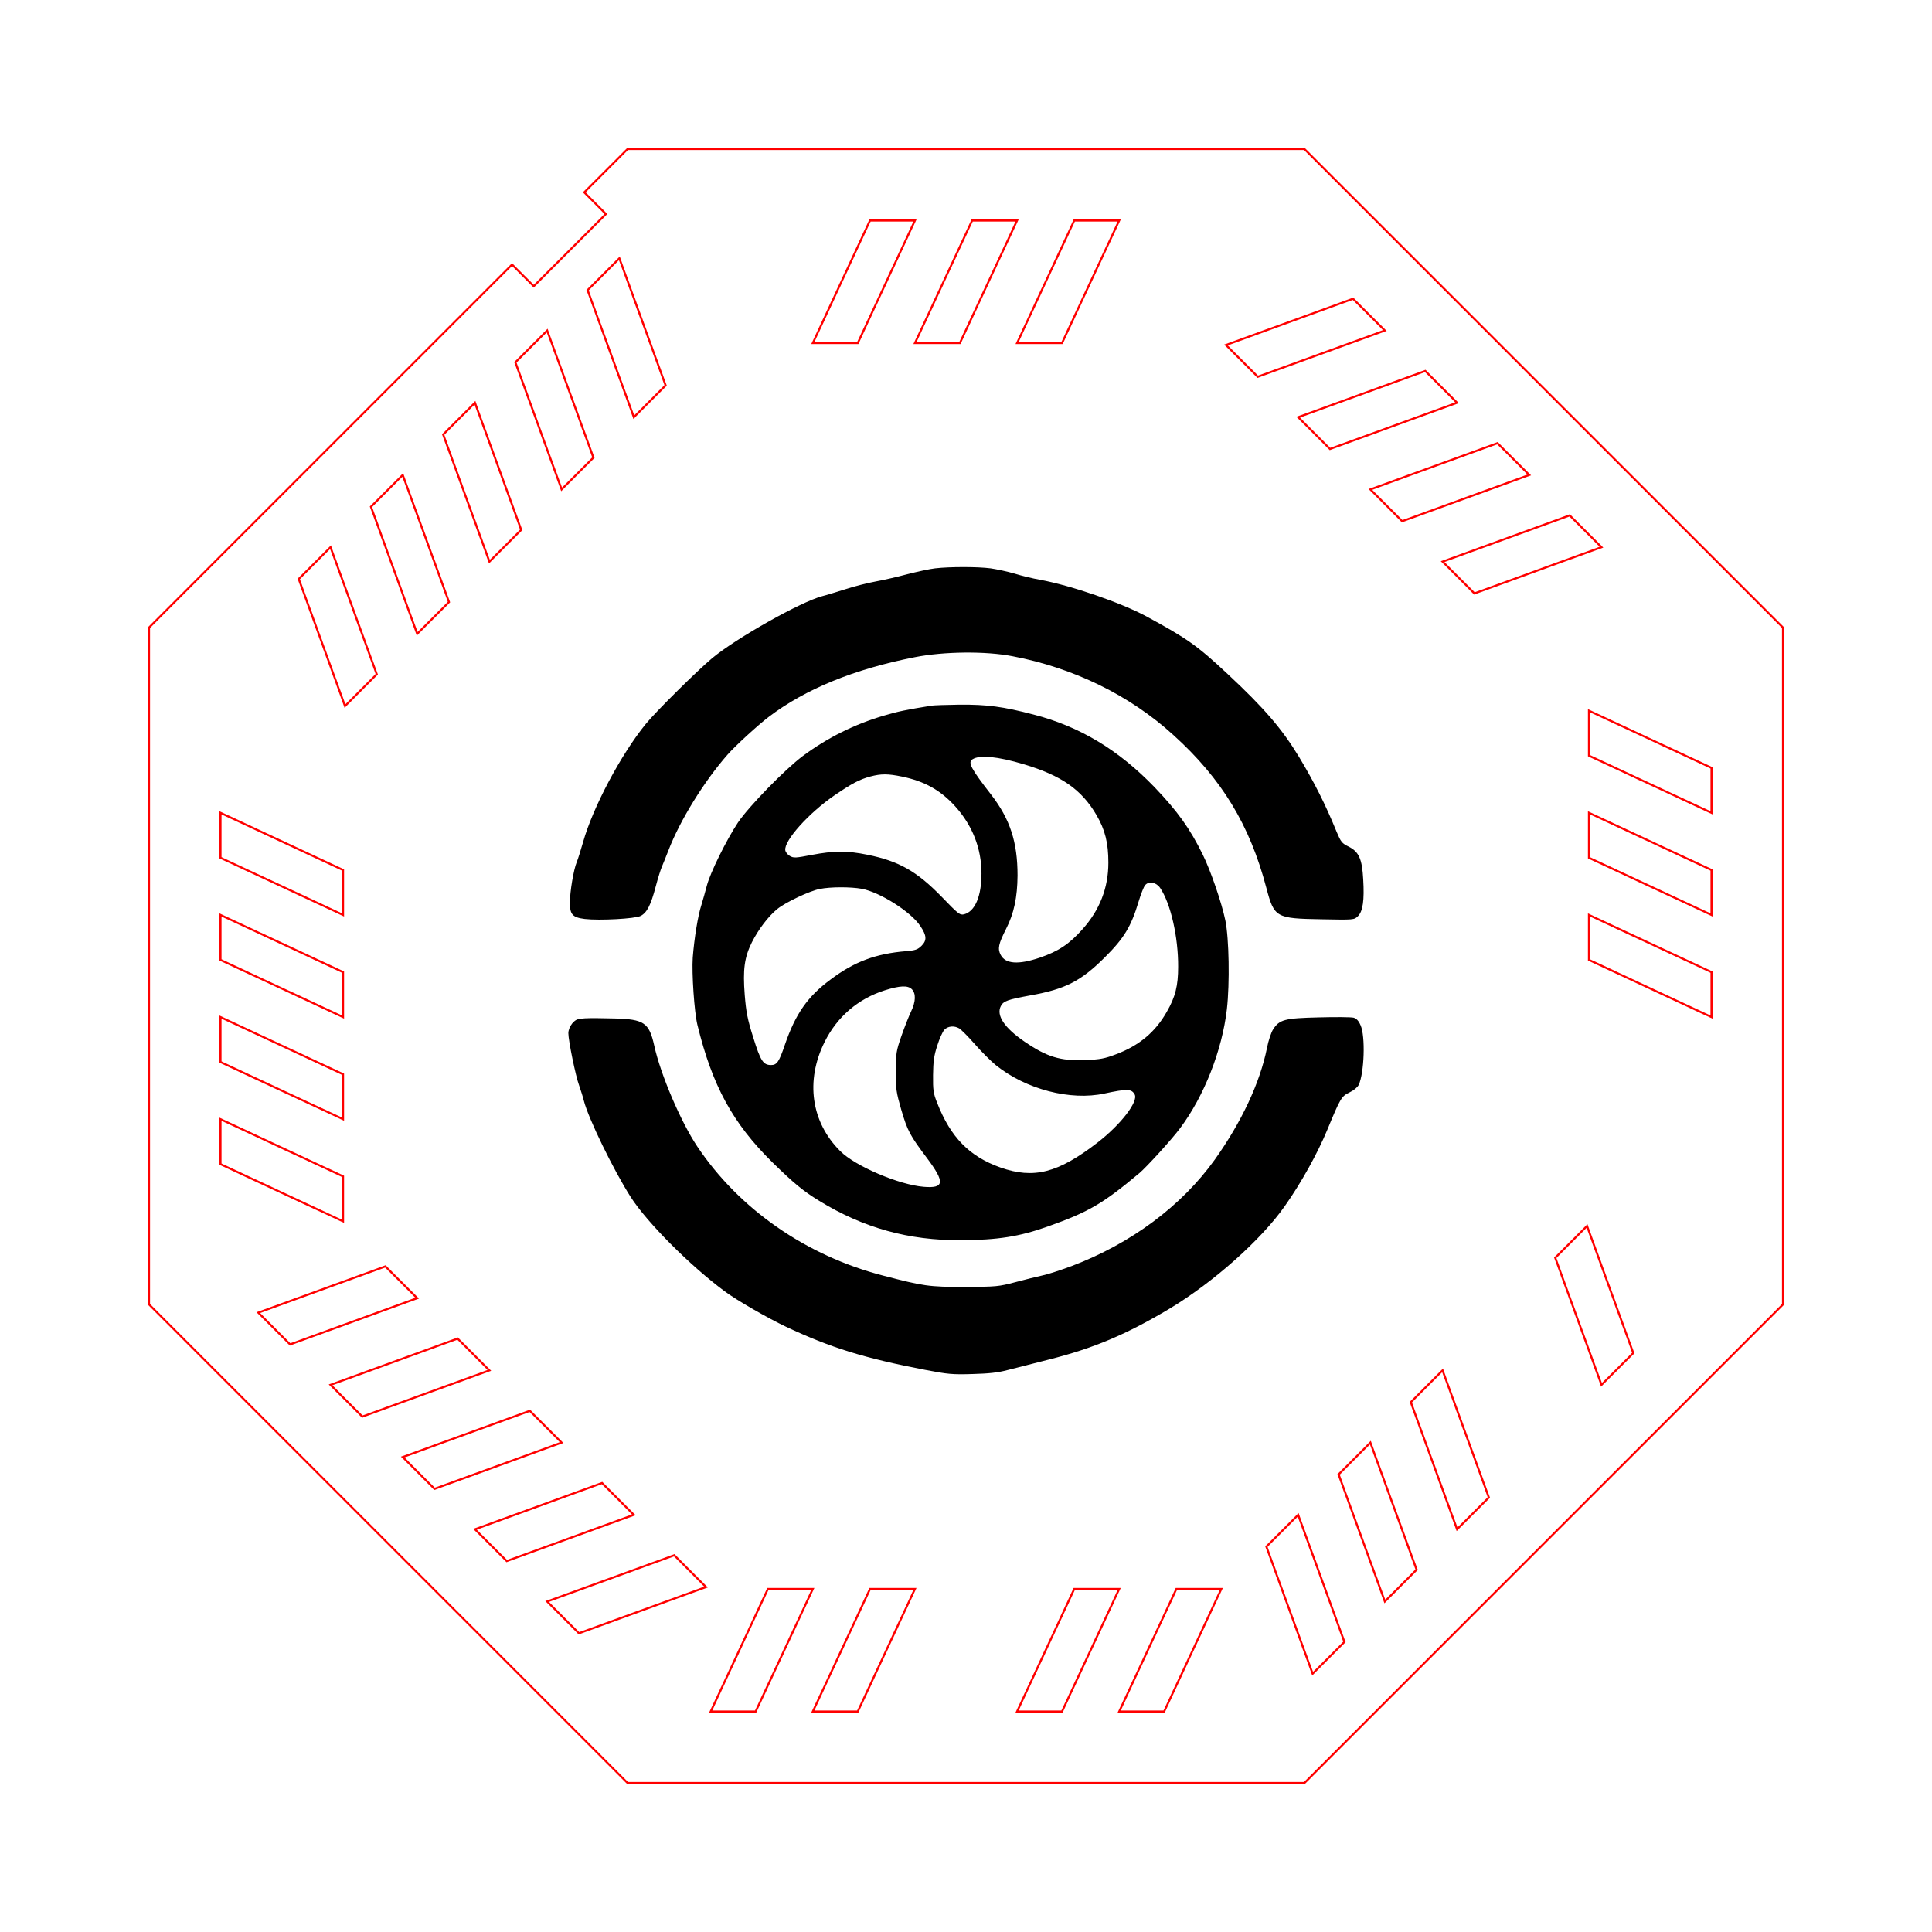
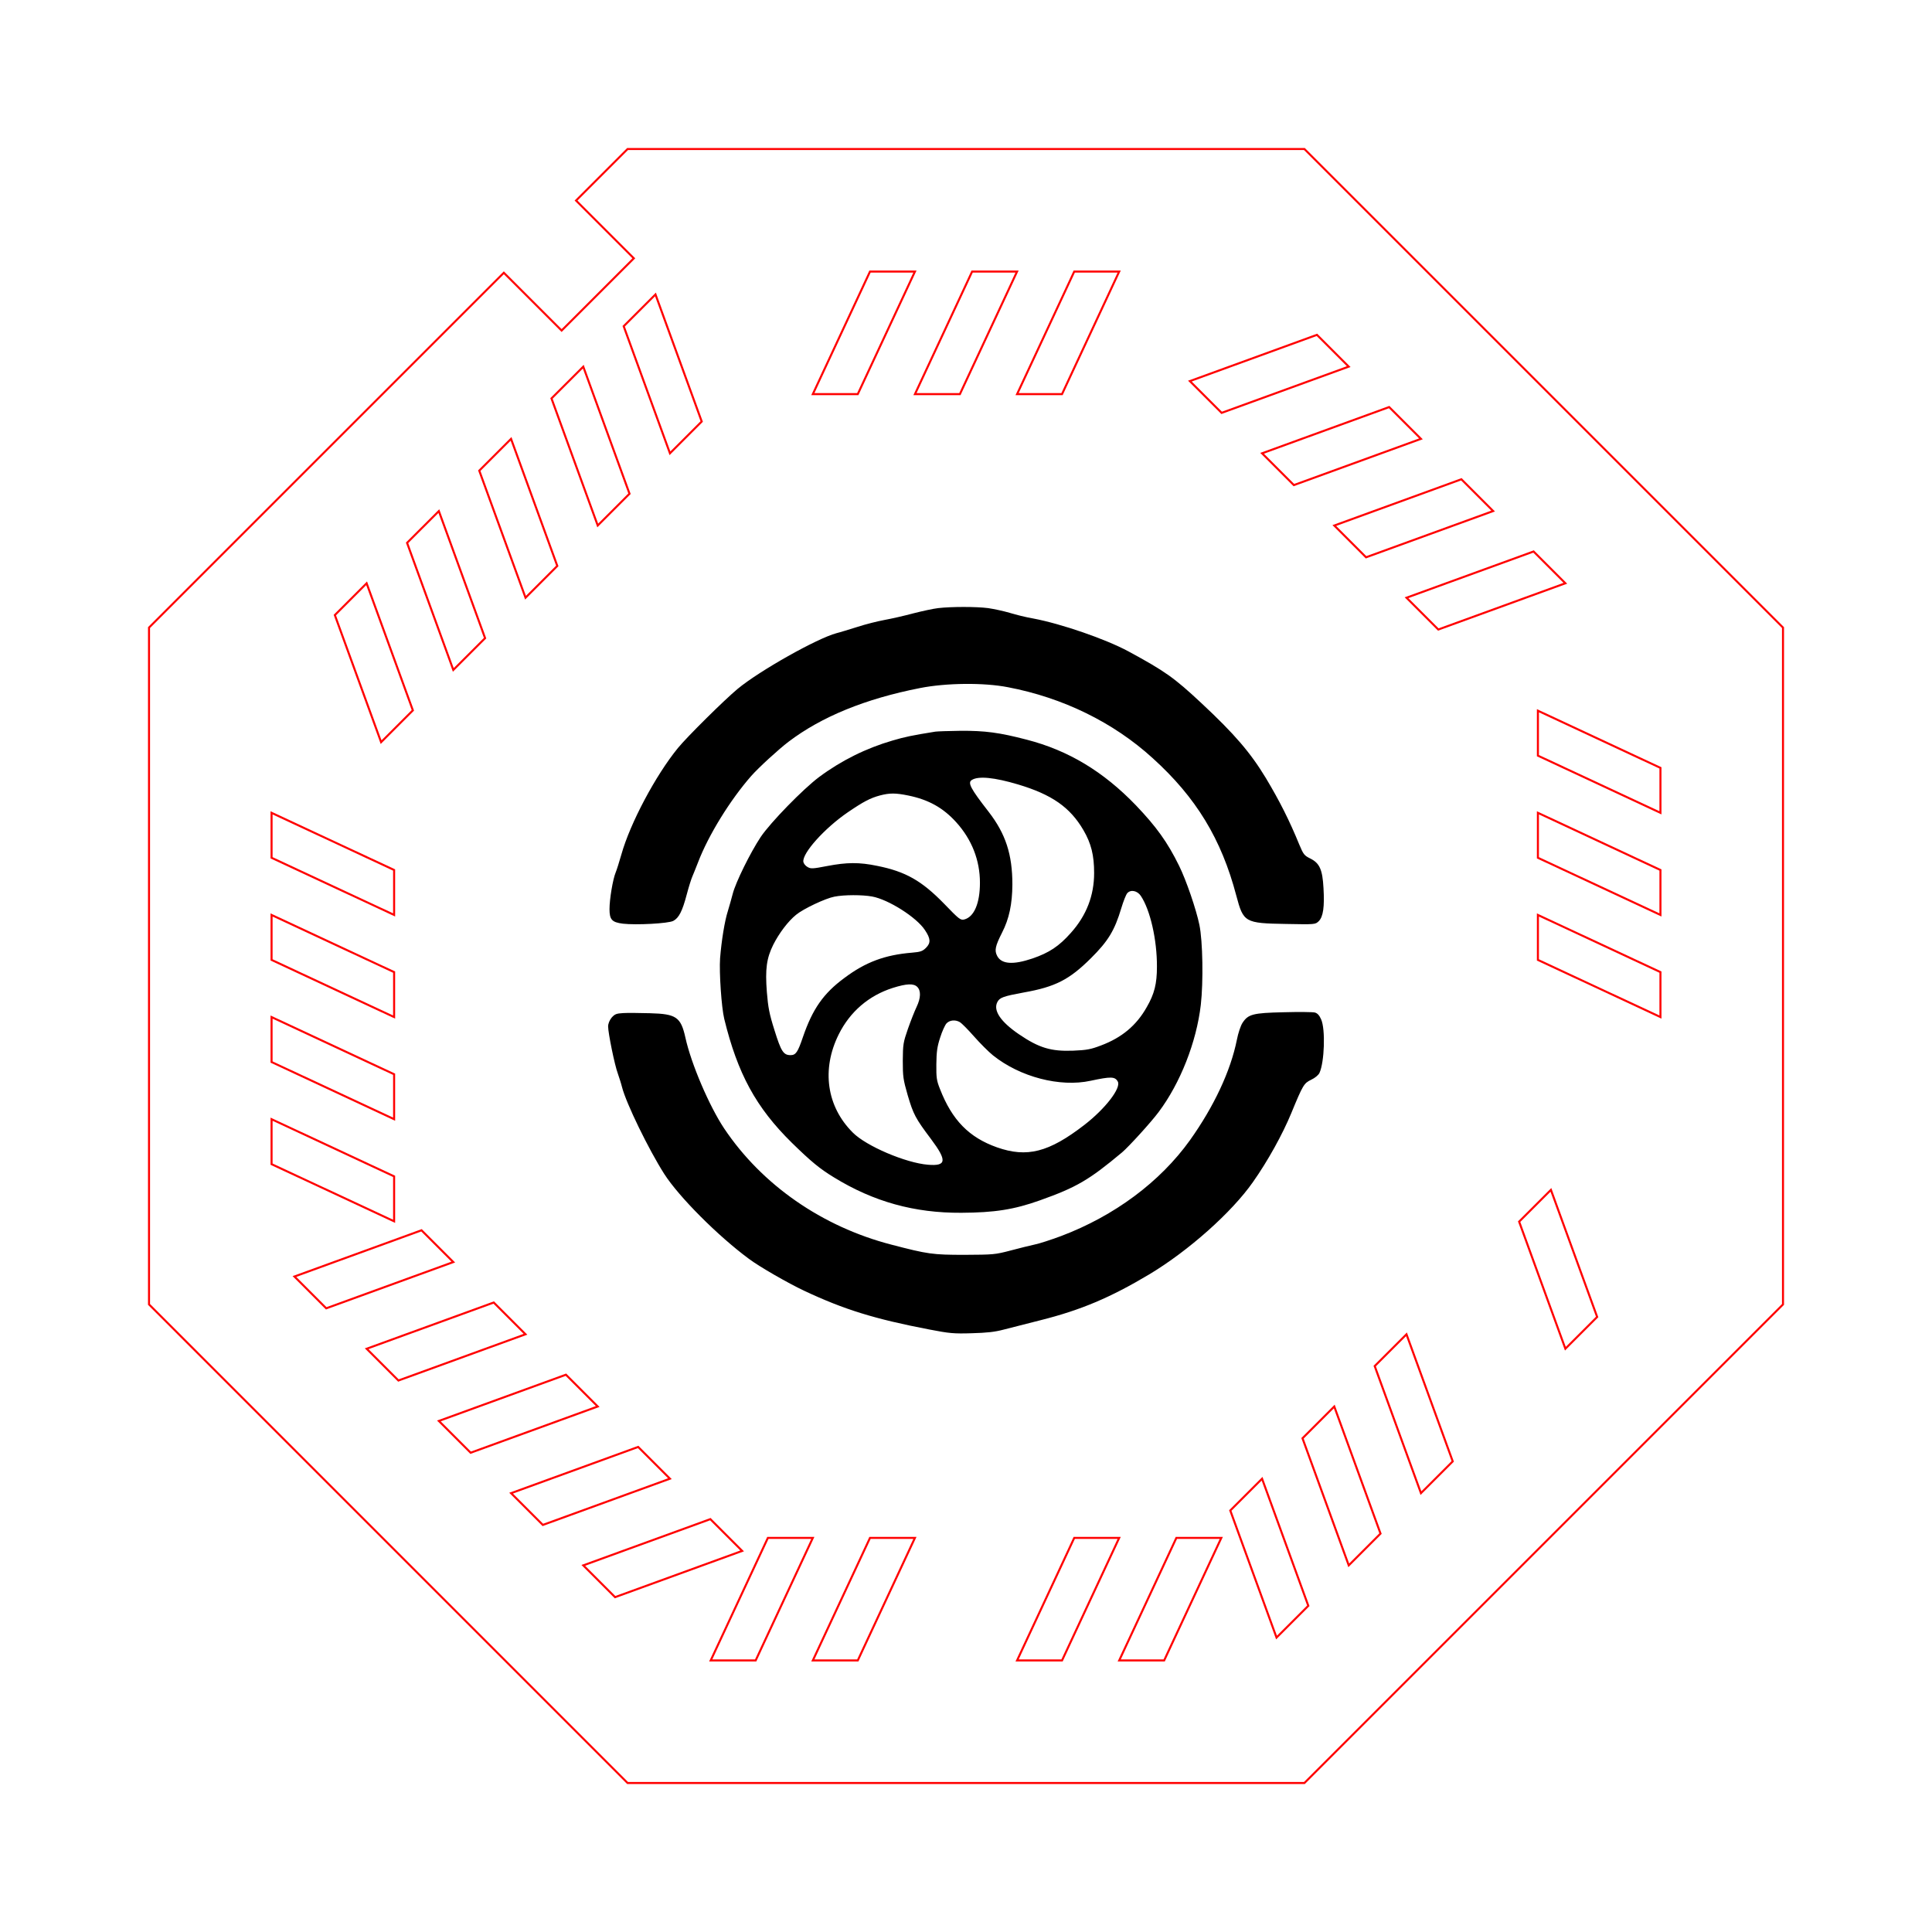
<svg xmlns="http://www.w3.org/2000/svg" width="94.591mm" height="94.591mm" viewBox="0 0 94.591 94.591">
  <style>
  .cut { fill: none; stroke: #ff0000; stroke-width: 0.1; }
  .mark { fill: none; stroke: #0000ff; stroke-width: 0.1; }
</style>
  <g id="A-void">
-     <polygon points="30.727,7.296 63.864,7.296 87.296,30.727 87.296,63.864 63.864,87.296 30.727,87.296 7.296,63.864 7.296,30.727 25.070,12.953 26.131,14.013 29.666,10.478 28.606,9.417" class="cut" />
-     <polygon points="39.797,16.796 41.997,16.796 44.795,10.796 42.595,10.796" class="cut" />
-     <polygon points="44.797,16.796 46.997,16.796 49.795,10.796 47.595,10.796" class="cut" />
-     <polygon points="49.797,16.796 51.997,16.796 54.795,10.796 52.595,10.796" class="cut" />
-     <polygon points="60.024,16.891 61.580,18.446 67.801,16.182 66.245,14.627" class="cut" />
-     <polygon points="63.560,20.426 65.116,21.982 71.337,19.718 69.781,18.162" class="cut" />
-     <polygon points="67.095,23.962 68.651,25.518 74.872,23.253 73.316,21.698" class="cut" />
-     <polygon points="70.631,27.497 72.187,29.053 78.408,26.789 76.852,25.233" class="cut" />
-     <polygon points="77.796,34.797 77.796,36.997 83.796,39.795 83.796,37.595" class="cut" />
-     <polygon points="77.796,39.797 77.796,41.997 83.796,44.795 83.796,42.595" class="cut" />
-     <polygon points="77.796,44.797 77.796,46.997 83.796,49.795 83.796,47.595" class="cut" />
-     <polygon points="77.701,60.024 76.145,61.580 78.409,67.801 79.965,66.245" class="cut" />
-     <polygon points="70.629,67.095 69.074,68.651 71.338,74.872 72.894,73.316" class="cut" />
-     <polygon points="67.094,70.631 65.538,72.187 67.803,78.408 69.358,76.852" class="cut" />
-     <polygon points="63.558,74.167 62.003,75.722 64.267,81.943 65.823,80.388" class="cut" />
-     <polygon points="59.795,77.796 57.595,77.796 54.797,83.796 56.997,83.796" class="cut" />
-     <polygon points="54.795,77.796 52.595,77.796 49.797,83.796 51.997,83.796" class="cut" />
-     <polygon points="44.795,77.796 42.595,77.796 39.797,83.796 41.997,83.796" class="cut" />
-     <polygon points="39.795,77.796 37.595,77.796 34.797,83.796 36.997,83.796" class="cut" />
-     <polygon points="34.567,77.701 33.011,76.145 26.790,78.409 28.346,79.965" class="cut" />
-     <polygon points="31.031,74.165 29.476,72.609 23.255,74.874 24.810,76.429" class="cut" />
-     <polygon points="27.496,70.629 25.940,69.074 19.719,71.338 21.275,72.894" class="cut" />
-     <polygon points="23.960,67.094 22.405,65.538 16.184,67.803 17.739,69.358" class="cut" />
-     <polygon points="20.425,63.558 18.869,62.003 12.648,64.267 14.204,65.823" class="cut" />
-     <polygon points="16.796,59.795 16.796,57.595 10.796,54.797 10.796,56.997" class="cut" />
-     <polygon points="16.796,54.795 16.796,52.595 10.796,49.797 10.796,51.997" class="cut" />
-     <polygon points="16.796,49.795 16.796,47.595 10.796,44.797 10.796,46.997" class="cut" />
-     <polygon points="16.796,44.795 16.796,42.595 10.796,39.797 10.796,41.997" class="cut" />
-     <polygon points="16.891,34.567 18.446,33.011 16.182,26.790 14.627,28.346" class="cut" />
-     <polygon points="20.426,31.031 21.982,29.476 19.718,23.255 18.162,24.810" class="cut" />
-     <polygon points="23.962,27.496 25.518,25.940 23.253,19.719 21.698,21.275" class="cut" />
-     <polygon points="27.497,23.960 29.053,22.405 26.789,16.184 25.233,17.739" class="cut" />
-     <polygon points="31.033,20.425 32.589,18.869 30.324,12.648 28.769,14.204" class="cut" />
-     <svg x="27.296" y="27.296" width="40.000" height="40.000" viewBox="0 0 528 528">
+     <polygon points="30.727,7.296 63.864,7.296 87.296,30.727 87.296,63.864 63.864,87.296 30.727,87.296 7.296,63.864 7.296,30.727 24.668,13.355 27.497,16.183 31.032,12.647 28.204,9.819" class="cut" />
+     <polygon points="39.797,19.296 41.997,19.296 44.795,13.296 42.595,13.296" class="cut" />
+     <polygon points="44.797,19.296 46.997,19.296 49.795,13.296 47.595,13.296" class="cut" />
+     <polygon points="49.797,19.296 51.997,19.296 54.795,13.296 52.595,13.296" class="cut" />
+     <polygon points="58.257,18.659 59.812,20.214 66.033,17.950 64.478,16.394" class="cut" />
+     <polygon points="61.792,22.194 63.348,23.750 69.569,21.486 68.013,19.930" class="cut" />
+     <polygon points="65.328,25.730 66.883,27.285 73.104,25.021 71.549,23.465" class="cut" />
+     <polygon points="68.863,29.265 70.419,30.821 76.640,28.557 75.084,27.001" class="cut" />
+     <polygon points="75.296,34.797 75.296,36.997 81.296,39.795 81.296,37.595" class="cut" />
+     <polygon points="75.296,39.797 75.296,41.997 81.296,44.795 81.296,42.595" class="cut" />
+     <polygon points="75.296,44.797 75.296,46.997 81.296,49.795 81.296,47.595" class="cut" />
+     <polygon points="75.933,58.257 74.377,59.812 76.641,66.033 78.197,64.478" class="cut" />
+     <polygon points="68.862,65.328 67.306,66.883 69.570,73.104 71.126,71.549" class="cut" />
+     <polygon points="65.326,68.863 63.771,70.419 66.035,76.640 67.590,75.084" class="cut" />
+     <polygon points="61.791,72.399 60.235,73.954 62.499,80.175 64.055,78.620" class="cut" />
+     <polygon points="59.795,75.296 57.595,75.296 54.797,81.296 56.997,81.296" class="cut" />
+     <polygon points="54.795,75.296 52.595,75.296 49.797,81.296 51.997,81.296" class="cut" />
+     <polygon points="44.795,75.296 42.595,75.296 39.797,81.296 41.997,81.296" class="cut" />
+     <polygon points="39.795,75.296 37.595,75.296 34.797,81.296 36.997,81.296" class="cut" />
+     <polygon points="36.335,75.933 34.779,74.377 28.558,76.641 30.114,78.197" class="cut" />
+     <polygon points="32.799,72.397 31.244,70.842 25.023,73.106 26.578,74.661" class="cut" />
+     <polygon points="29.264,68.862 27.708,67.306 21.487,69.570 23.043,71.126" class="cut" />
+     <polygon points="25.728,65.326 24.173,63.771 17.952,66.035 19.507,67.590" class="cut" />
+     <polygon points="22.193,61.791 20.637,60.235 14.416,62.499 15.972,64.055" class="cut" />
+     <polygon points="19.296,59.795 19.296,57.595 13.296,54.797 13.296,56.997" class="cut" />
+     <polygon points="19.296,54.795 19.296,52.595 13.296,49.797 13.296,51.997" class="cut" />
+     <polygon points="19.296,49.795 19.296,47.595 13.296,44.797 13.296,46.997" class="cut" />
+     <polygon points="19.296,44.795 19.296,42.595 13.296,39.797 13.296,41.997" class="cut" />
+     <polygon points="18.659,36.335 20.214,34.779 17.950,28.558 16.394,30.114" class="cut" />
+     <polygon points="22.194,32.799 23.750,31.244 21.486,25.023 19.930,26.578" class="cut" />
+     <polygon points="25.730,29.264 27.285,27.708 25.021,21.487 23.465,23.043" class="cut" />
+     <polygon points="29.265,25.728 30.821,24.173 28.557,17.952 27.001,19.507" class="cut" />
+     <polygon points="32.801,22.193 34.356,20.637 32.092,14.416 30.536,15.972" class="cut" />
+     <svg x="29.296" y="29.296" width="36.000" height="36.000" viewBox="0 0 528 528">
      <g transform="translate(0,528) scale(0.1,-0.1)" fill="#000000" stroke="none">
        <path d="M2440 5210 c-36 -4 -117 -22 -180 -38 -63 -17 -155 -38 -205 -47 -49 -9 -137 -31 -195 -50 -58 -18 -125 -39 -150 -45 -139 -37 -552 -269 -710 -400 -95 -79 -363 -344 -429 -425 -160 -196 -343 -540 -406 -765 -15 -52 -33 -110 -41 -129 -20 -48 -44 -191 -44 -262 0 -76 17 -95 96 -105 94 -11 326 1 362 20 40 21 65 69 97 191 14 53 32 110 40 128 8 18 26 64 41 102 75 196 231 448 382 620 52 59 196 191 267 245 237 180 552 309 945 386 187 37 457 40 631 6 394 -75 757 -252 1039 -509 312 -282 494 -581 601 -988 51 -192 61 -198 356 -203 211 -4 211 -4 236 20 32 32 42 103 34 238 -7 132 -28 178 -93 211 -45 22 -51 30 -80 99 -72 176 -141 313 -241 480 -111 183 -224 315 -463 538 -197 184 -260 228 -523 371 -165 89 -484 199 -687 237 -47 8 -121 26 -166 40 -44 13 -114 28 -155 34 -85 11 -264 11 -359 0z M2420 4323 c-168 -27 -220 -38 -308 -64 -189 -55 -367 -143 -527 -262 -116 -87 -348 -325 -419 -430 -75 -113 -180 -326 -201 -408 -9 -35 -25 -91 -35 -124 -23 -71 -46 -214 -56 -340 -7 -102 10 -353 30 -435 96 -393 228 -636 485 -889 138 -135 201 -187 303 -249 285 -175 578 -256 914 -254 238 1 379 23 564 89 264 94 353 146 591 345 48 41 206 214 262 289 156 208 272 503 303 770 19 167 14 458 -10 574 -23 112 -95 322 -146 425 -83 169 -163 280 -310 434 -234 243 -485 394 -783 471 -199 52 -301 65 -477 64 -85 -1 -166 -4 -180 -6z m593 -379 c244 -73 374 -164 470 -328 56 -96 77 -181 77 -308 0 -162 -55 -305 -167 -430 -85 -96 -156 -143 -276 -184 -139 -47 -222 -41 -253 18 -21 40 -14 71 35 168 51 99 73 205 74 345 0 216 -48 364 -171 523 -130 167 -152 209 -120 228 47 30 163 18 331 -32z m-786 -80 c145 -30 249 -88 343 -192 112 -124 170 -273 170 -434 0 -148 -42 -246 -113 -264 -27 -6 -37 2 -145 114 -160 164 -275 230 -479 271 -130 27 -219 26 -360 -1 -104 -20 -117 -21 -141 -7 -15 8 -28 25 -30 37 -9 62 152 241 318 355 113 77 162 103 233 122 69 18 112 18 204 -1z m1668 -720 c68 -101 117 -317 116 -509 0 -122 -18 -195 -73 -290 -74 -132 -180 -220 -330 -276 -71 -27 -100 -33 -199 -37 -159 -6 -245 20 -389 118 -132 90 -186 171 -155 231 17 33 44 42 190 69 226 40 327 92 481 245 125 124 171 200 219 360 15 50 34 98 43 108 25 28 72 18 97 -19z m-1929 -5 c116 -21 319 -149 379 -241 41 -61 43 -92 8 -127 -25 -25 -40 -30 -99 -35 -197 -16 -336 -68 -489 -183 -149 -110 -227 -222 -296 -423 -37 -109 -51 -130 -89 -130 -51 0 -68 27 -115 178 -38 120 -46 165 -55 274 -13 167 -2 244 46 341 42 83 106 168 164 215 52 43 211 118 275 130 70 14 200 14 271 1z m324 -649 c27 -27 26 -79 -5 -144 -14 -29 -42 -100 -62 -157 -34 -98 -36 -111 -37 -229 0 -115 3 -135 35 -247 41 -139 56 -167 168 -316 116 -155 111 -195 -22 -184 -160 13 -444 134 -540 231 -188 187 -226 454 -101 705 81 163 216 279 389 334 99 31 149 33 175 7z m306 -253 c12 -7 57 -52 101 -102 43 -49 105 -111 136 -136 194 -156 482 -231 702 -183 145 31 175 31 195 -6 25 -46 -90 -195 -240 -311 -255 -197 -412 -237 -628 -161 -200 71 -322 195 -409 419 -24 60 -27 81 -26 178 1 88 6 126 27 190 14 45 35 91 46 103 23 24 63 28 96 9z M178 2302 c-49 -3 -60 -7 -83 -33 -15 -19 -25 -43 -25 -63 0 -47 47 -278 70 -339 10 -29 24 -72 30 -97 30 -117 191 -447 303 -623 105 -164 384 -444 607 -609 74 -56 283 -176 398 -230 287 -135 507 -203 898 -278 145 -28 176 -31 305 -27 108 3 165 9 229 26 47 12 165 42 263 67 291 73 504 163 785 331 281 169 590 444 742 661 106 150 213 343 276 496 84 204 91 214 142 239 28 13 52 33 60 49 36 77 44 315 12 385 -13 30 -27 44 -45 49 -15 4 -116 5 -224 2 -222 -5 -255 -14 -296 -77 -13 -20 -31 -74 -40 -121 -45 -224 -164 -478 -337 -721 -215 -300 -542 -543 -925 -688 -73 -27 -158 -55 -190 -61 -32 -7 -110 -26 -173 -43 -111 -29 -122 -30 -330 -31 -231 0 -264 5 -525 73 -499 129 -931 430 -1202 835 -106 159 -237 464 -278 652 -33 148 -66 170 -255 175 -74 2 -161 3 -192 1z" />
      </g>
    </svg>
  </g>
</svg>
